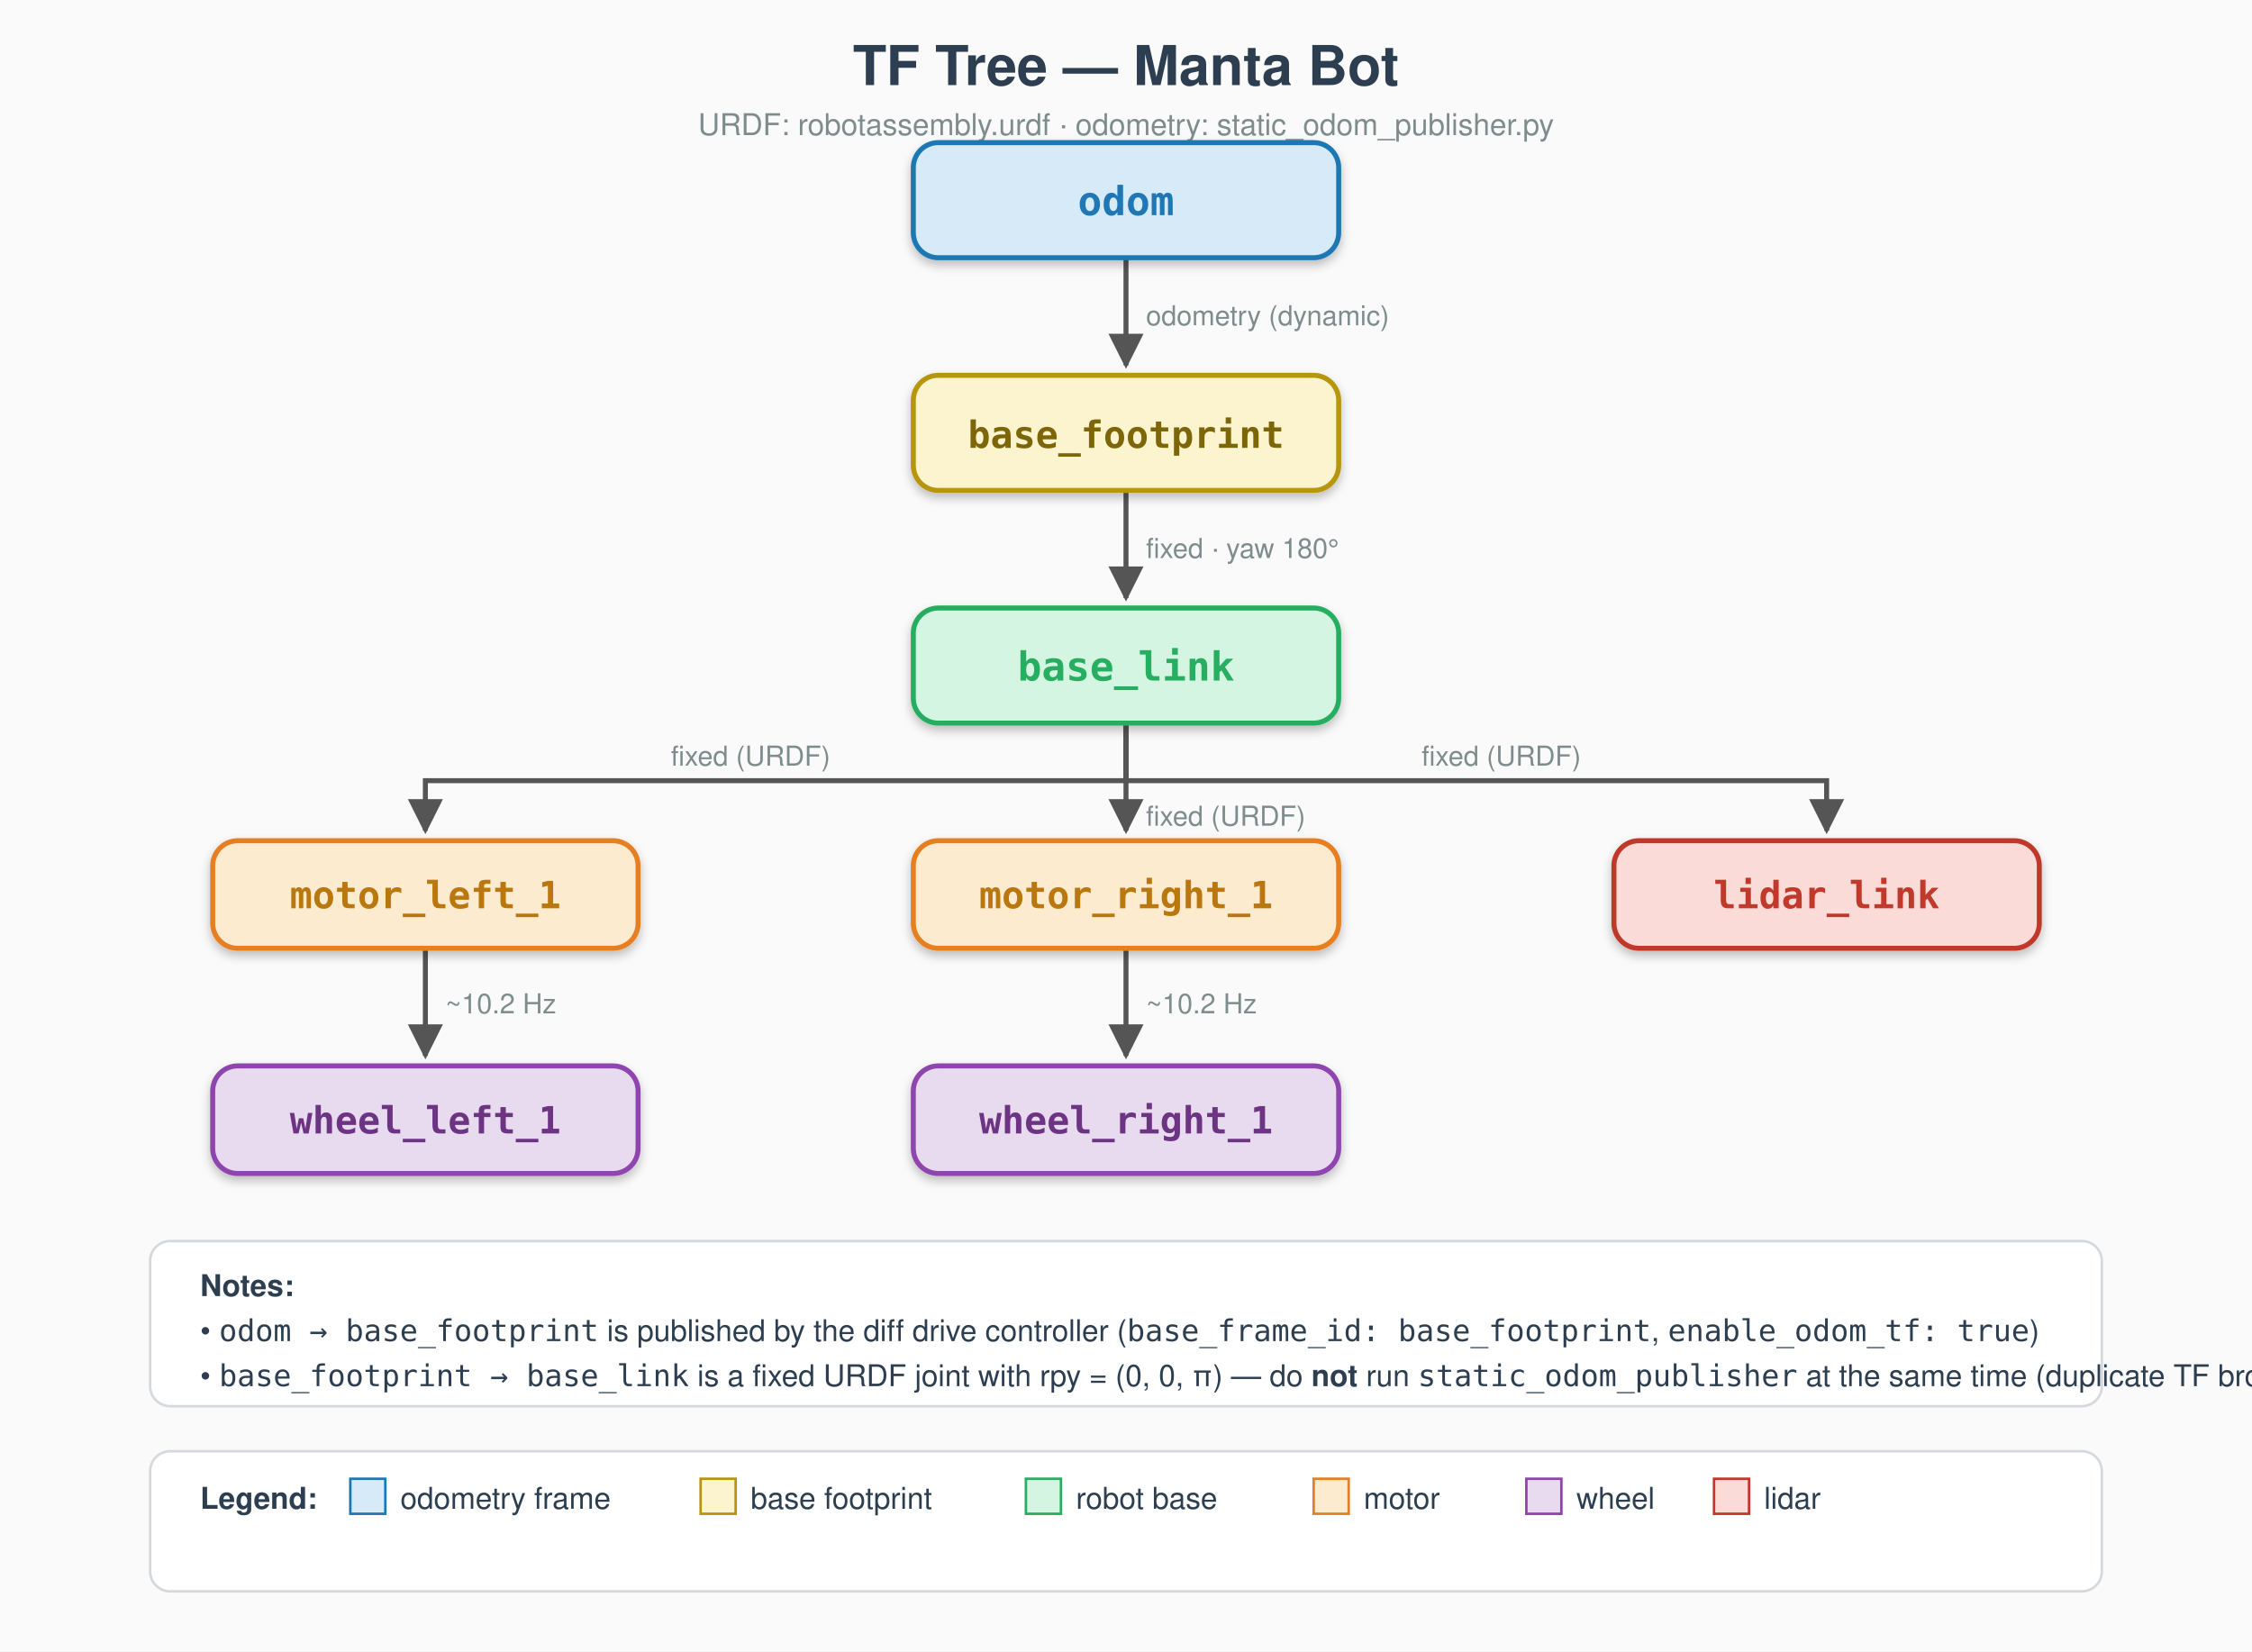
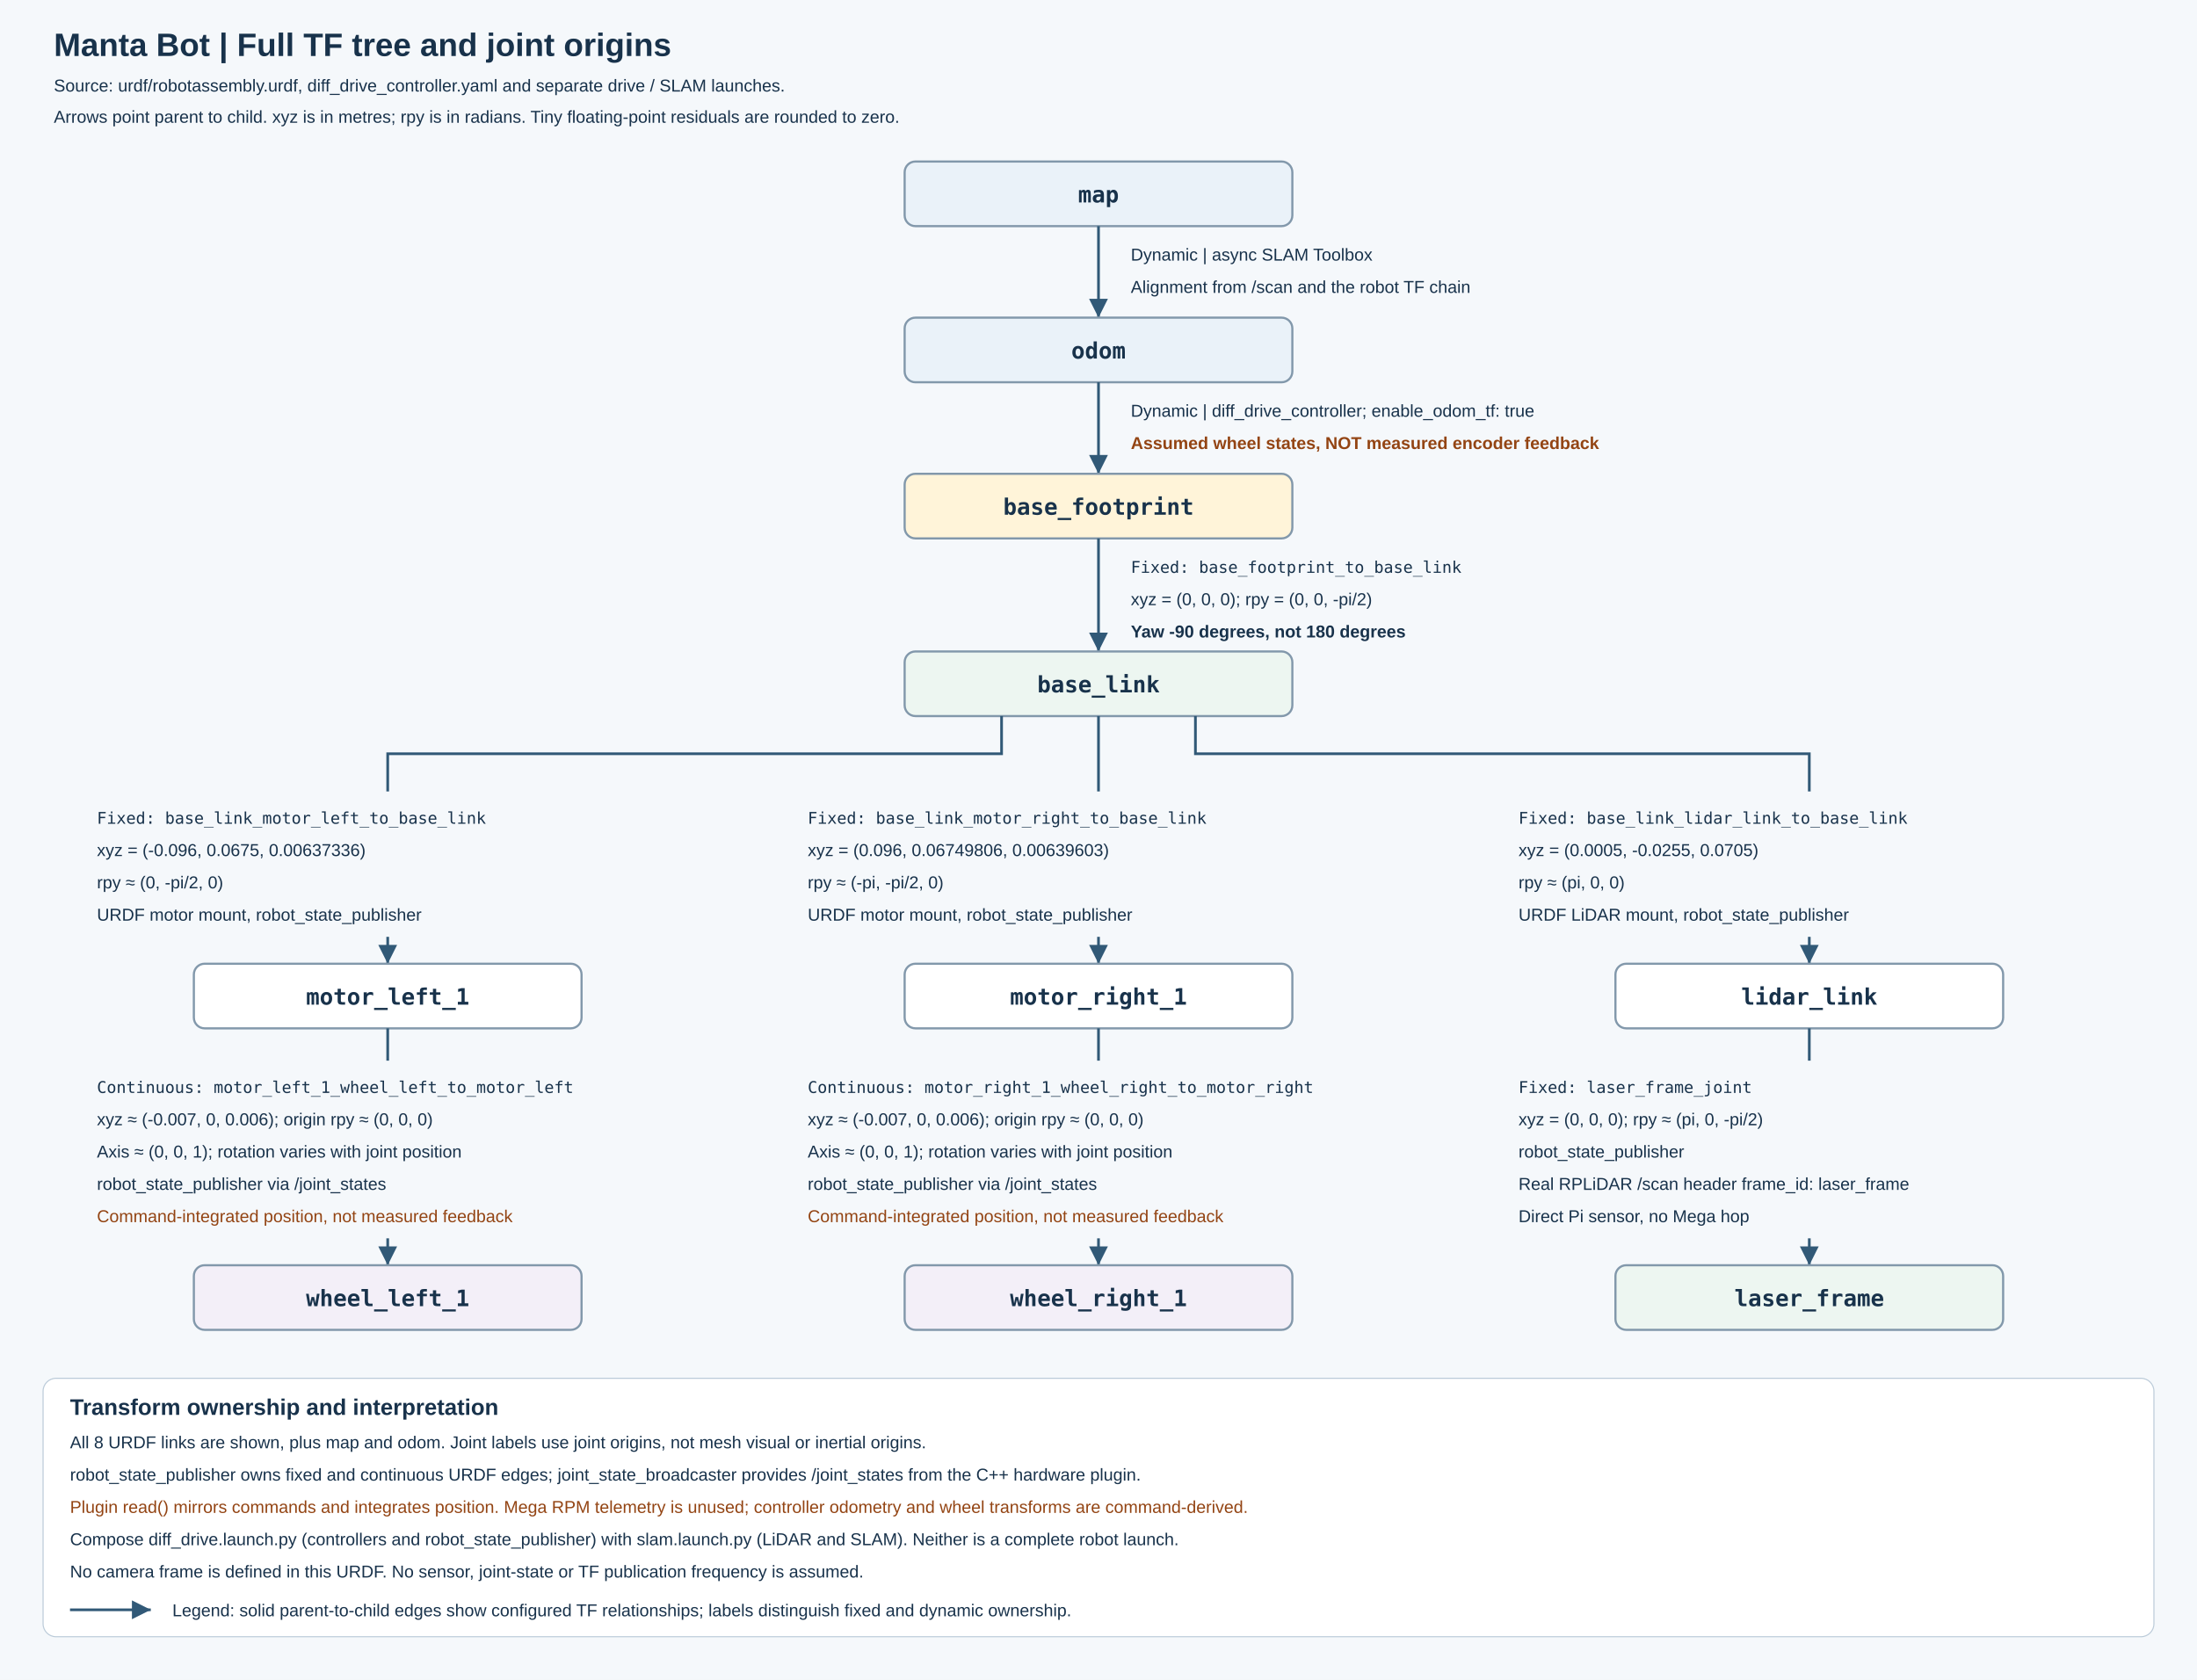
- <svg xmlns="http://www.w3.org/2000/svg" width="900" height="660" viewBox="0 0 900 660" font-family="Helvetica, Arial, sans-serif">
+ <svg xmlns="http://www.w3.org/2000/svg" viewBox="0 0 2040 1560" font-family="Arial, sans-serif" font-size="16" fill="#18324b" role="img" aria-labelledby="title desc">
  <defs>
-     <marker id="arrow" viewBox="0 0 10 10" refX="9" refY="5" markerWidth="7" markerHeight="7" orient="auto-start-reverse">
-       <path d="M 0 0 L 10 5 L 0 10 z" fill="#555555" />
+     <marker id="arrow" viewBox="0 0 10 10" refX="10" refY="5" markerWidth="7" markerHeight="7" orient="auto">
+       <path d="M0 0 L10 5 L0 10 Z" fill="#315977" />
    </marker>
-     <filter id="shadow" x="-20%" y="-20%" width="140%" height="140%">
-       <feDropShadow dx="0" dy="2" stdDeviation="2" flood-color="#000000" flood-opacity="0.25" />
-     </filter>
+     <style>.edge{fill:none;stroke:#315977;stroke-width:2.5;marker-end:url(#arrow)}.node{fill:#fff;stroke:#8298ab;stroke-width:2}.frame{font-size:21px;font-weight:bold;font-family:monospace}.heading{font-size:21px;font-weight:bold}.warning{fill:#934413}.joint{font-size:15px;font-family:monospace}</style>
  </defs>
-   <rect width="900" height="660" fill="#fafafa" />
-   <text x="450" y="34" text-anchor="middle" font-size="22" font-weight="bold" fill="#2c3e50">TF Tree — Manta Bot</text>
-   <text x="450" y="54" text-anchor="middle" font-size="12" fill="#7f8c8d">URDF: robotassembly.urdf · odometry: static_odom_publisher.py</text>
-   <g stroke="#555555" stroke-width="2" fill="none">
-     <line x1="450" y1="103" x2="450" y2="146" marker-end="url(#arrow)" />
-     <line x1="450" y1="196" x2="450" y2="239" marker-end="url(#arrow)" />
-     <path d="M 450 289 L 450 312 L 170 312 L 170 332" marker-end="url(#arrow)" />
-     <line x1="450" y1="289" x2="450" y2="332" marker-end="url(#arrow)" />
-     <path d="M 450 289 L 450 312 L 730 312 L 730 332" marker-end="url(#arrow)" />
-     <line x1="170" y1="379" x2="170" y2="422" marker-end="url(#arrow)" />
-     <line x1="450" y1="379" x2="450" y2="422" marker-end="url(#arrow)" />
-   </g>
-   <g font-size="11" fill="#7f8c8d">
-     <text x="458" y="130">odometry (dynamic)</text>
-     <text x="458" y="223">fixed · yaw 180°</text>
-     <text x="300" y="306" text-anchor="middle">fixed (URDF)</text>
-     <text x="458" y="330">fixed (URDF)</text>
-     <text x="600" y="306" text-anchor="middle">fixed (URDF)</text>
-     <text x="178" y="405">~10.2 Hz</text>
-     <text x="458" y="405">~10.2 Hz</text>
-   </g>
-   <g filter="url(#shadow)">
-     <rect x="365" y="57" width="170" height="46" rx="10" fill="#d6eaf8" stroke="#1f77b4" stroke-width="2" />
-   </g>
-   <text x="450" y="86" text-anchor="middle" font-family="monospace" font-size="16" font-weight="bold" fill="#1f77b4">odom</text>
-   <g filter="url(#shadow)">
-     <rect x="365" y="150" width="170" height="46" rx="10" fill="#fcf3cf" stroke="#b7950b" stroke-width="2" />
-   </g>
-   <text x="450" y="179" text-anchor="middle" font-family="monospace" font-size="15" font-weight="bold" fill="#7d6608">base_footprint</text>
-   <g filter="url(#shadow)">
-     <rect x="365" y="243" width="170" height="46" rx="10" fill="#d5f5e3" stroke="#27ae60" stroke-width="2" />
-   </g>
-   <text x="450" y="272" text-anchor="middle" font-family="monospace" font-size="16" font-weight="bold" fill="#27ae60">base_link</text>
-   <g filter="url(#shadow)">
-     <rect x="85" y="336" width="170" height="43" rx="10" fill="#fdebd0" stroke="#e67e22" stroke-width="2" />
-   </g>
-   <text x="170" y="363" text-anchor="middle" font-family="monospace" font-size="15" font-weight="bold" fill="#b9770e">motor_left_1</text>
-   <g filter="url(#shadow)">
-     <rect x="365" y="336" width="170" height="43" rx="10" fill="#fdebd0" stroke="#e67e22" stroke-width="2" />
-   </g>
-   <text x="450" y="363" text-anchor="middle" font-family="monospace" font-size="15" font-weight="bold" fill="#b9770e">motor_right_1</text>
-   <g filter="url(#shadow)">
-     <rect x="645" y="336" width="170" height="43" rx="10" fill="#fadbd8" stroke="#c0392b" stroke-width="2" />
-   </g>
-   <text x="730" y="363" text-anchor="middle" font-family="monospace" font-size="15" font-weight="bold" fill="#c0392b">lidar_link</text>
-   <g filter="url(#shadow)">
-     <rect x="85" y="426" width="170" height="43" rx="10" fill="#e8daef" stroke="#8e44ad" stroke-width="2" />
-   </g>
-   <text x="170" y="453" text-anchor="middle" font-family="monospace" font-size="15" font-weight="bold" fill="#6c3483">wheel_left_1</text>
-   <g filter="url(#shadow)">
-     <rect x="365" y="426" width="170" height="43" rx="10" fill="#e8daef" stroke="#8e44ad" stroke-width="2" />
-   </g>
-   <text x="450" y="453" text-anchor="middle" font-family="monospace" font-size="15" font-weight="bold" fill="#6c3483">wheel_right_1</text>
-   <g font-size="12" fill="#2c3e50">
-     <rect x="60" y="496" width="780" height="66" rx="8" fill="#ffffff" stroke="#d5d8dc" />
-     <text x="80" y="518" font-weight="bold">Notes:</text>
-     <text x="80" y="536">• <tspan font-family="monospace">odom → base_footprint</tspan> is published by the diff drive controller (<tspan font-family="monospace">base_frame_id: base_footprint</tspan>, <tspan font-family="monospace">enable_odom_tf: true</tspan>)</text>
-     <text x="80" y="554">• <tspan font-family="monospace">base_footprint → base_link</tspan> is a fixed URDF joint with rpy = (0, 0, π) — do <tspan font-weight="bold">not</tspan> run <tspan font-family="monospace">static_odom_publisher</tspan> at the same time (duplicate TF broadcaster)</text>
-   </g>
-   <g font-size="12" fill="#2c3e50">
-     <rect x="60" y="580" width="780" height="56" rx="8" fill="#ffffff" stroke="#d5d8dc" />
-     <text x="80" y="603" font-weight="bold">Legend:</text>
-     <rect x="140" y="591" width="14" height="14" fill="#d6eaf8" stroke="#1f77b4" />
-     <text x="160" y="603">odometry frame</text>
-     <rect x="280" y="591" width="14" height="14" fill="#fcf3cf" stroke="#b7950b" />
-     <text x="300" y="603">base footprint</text>
-     <rect x="410" y="591" width="14" height="14" fill="#d5f5e3" stroke="#27ae60" />
-     <text x="430" y="603">robot base</text>
-     <rect x="525" y="591" width="14" height="14" fill="#fdebd0" stroke="#e67e22" />
-     <text x="545" y="603">motor</text>
-     <rect x="610" y="591" width="14" height="14" fill="#e8daef" stroke="#8e44ad" />
-     <text x="630" y="603">wheel</text>
-     <rect x="685" y="591" width="14" height="14" fill="#fadbd8" stroke="#c0392b" />
-     <text x="705" y="603">lidar</text>
-   </g>
+   <rect width="2040" height="1560" fill="#f5f8fb" />
+   <text x="50" y="52" font-size="30" font-weight="bold">Manta Bot | Full TF tree and joint origins</text>
+   <text x="50" y="85">Source: urdf/robotassembly.urdf, diff_drive_controller.yaml and separate drive / SLAM launches.</text>
+   <text x="50" y="114">Arrows point parent to child. xyz is in metres; rpy is in radians. Tiny floating-point residuals are rounded to zero.</text>
+   <rect x="840" y="150" width="360" height="60" rx="10" fill="#eaf2f9" stroke="#8298ab" stroke-width="2" />
+   <text x="1020" y="188" text-anchor="middle" class="frame">map</text>
+   <path d="M1020 210 V295" class="edge" />
+   <text x="1050" y="242">Dynamic | async SLAM Toolbox</text>
+   <text x="1050" y="272">Alignment from /scan and the robot TF chain</text>
+   <rect x="840" y="295" width="360" height="60" rx="10" fill="#eaf2f9" stroke="#8298ab" stroke-width="2" />
+   <text x="1020" y="333" text-anchor="middle" class="frame">odom</text>
+   <path d="M1020 355 V440" class="edge" />
+   <text x="1050" y="387">Dynamic | diff_drive_controller; enable_odom_tf: true</text>
+   <text x="1050" y="417" class="warning" font-weight="bold">Assumed wheel states, NOT measured encoder feedback</text>
+   <rect x="840" y="440" width="360" height="60" rx="10" fill="#fff4d9" stroke="#8298ab" stroke-width="2" />
+   <text x="1020" y="478" text-anchor="middle" class="frame">base_footprint</text>
+   <path d="M1020 500 V605" class="edge" />
+   <text x="1050" y="532" class="joint">Fixed: base_footprint_to_base_link</text>
+   <text x="1050" y="562">xyz = (0, 0, 0); rpy = (0, 0, -pi/2)</text>
+   <text x="1050" y="592" font-weight="bold">Yaw -90 degrees, not 180 degrees</text>
+   <rect x="840" y="605" width="360" height="60" rx="10" fill="#edf6f1" stroke="#8298ab" stroke-width="2" />
+   <text x="1020" y="643" text-anchor="middle" class="frame">base_link</text>
+   <path d="M930 665 V700 H360 V895" class="edge" />
+   <path d="M1020 665 V895" class="edge" />
+   <path d="M1110 665 V700 H1680 V895" class="edge" />
+   <rect x="70" y="735" width="580" height="135" rx="10" fill="#f5f8fb" />
+   <text x="90" y="765" class="joint">Fixed: base_link_motor_left_to_base_link</text>
+   <text x="90" y="795">xyz = (-0.096, 0.0675, 0.00637336)</text>
+   <text x="90" y="825">rpy ≈ (0, -pi/2, 0)</text>
+   <text x="90" y="855">URDF motor mount, robot_state_publisher</text>
+   <rect x="730" y="735" width="580" height="135" rx="10" fill="#f5f8fb" />
+   <text x="750" y="765" class="joint">Fixed: base_link_motor_right_to_base_link</text>
+   <text x="750" y="795">xyz = (0.096, 0.06749806, 0.00639603)</text>
+   <text x="750" y="825">rpy ≈ (-pi, -pi/2, 0)</text>
+   <text x="750" y="855">URDF motor mount, robot_state_publisher</text>
+   <rect x="1390" y="735" width="580" height="135" rx="10" fill="#f5f8fb" />
+   <text x="1410" y="765" class="joint">Fixed: base_link_lidar_link_to_base_link</text>
+   <text x="1410" y="795">xyz = (0.0005, -0.0255, 0.0705)</text>
+   <text x="1410" y="825">rpy ≈ (pi, 0, 0)</text>
+   <text x="1410" y="855">URDF LiDAR mount, robot_state_publisher</text>
+   <rect x="180" y="895" width="360" height="60" rx="10" class="node" />
+   <text x="360" y="933" text-anchor="middle" class="frame">motor_left_1</text>
+   <rect x="840" y="895" width="360" height="60" rx="10" class="node" />
+   <text x="1020" y="933" text-anchor="middle" class="frame">motor_right_1</text>
+   <rect x="1500" y="895" width="360" height="60" rx="10" class="node" />
+   <text x="1680" y="933" text-anchor="middle" class="frame">lidar_link</text>
+   <path d="M360 955 V1175" class="edge" />
+   <path d="M1020 955 V1175" class="edge" />
+   <path d="M1680 955 V1175" class="edge" />
+   <rect x="70" y="985" width="580" height="165" rx="10" fill="#f5f8fb" />
+   <text x="90" y="1015" class="joint">Continuous: motor_left_1_wheel_left_to_motor_left</text>
+   <text x="90" y="1045">xyz ≈ (-0.007, 0, 0.006); origin rpy ≈ (0, 0, 0)</text>
+   <text x="90" y="1075">Axis ≈ (0, 0, 1); rotation varies with joint position</text>
+   <text x="90" y="1105">robot_state_publisher via /joint_states</text>
+   <text x="90" y="1135" class="warning">Command-integrated position, not measured feedback</text>
+   <rect x="730" y="985" width="580" height="165" rx="10" fill="#f5f8fb" />
+   <text x="750" y="1015" class="joint">Continuous: motor_right_1_wheel_right_to_motor_right</text>
+   <text x="750" y="1045">xyz ≈ (-0.007, 0, 0.006); origin rpy ≈ (0, 0, 0)</text>
+   <text x="750" y="1075">Axis ≈ (0, 0, 1); rotation varies with joint position</text>
+   <text x="750" y="1105">robot_state_publisher via /joint_states</text>
+   <text x="750" y="1135" class="warning">Command-integrated position, not measured feedback</text>
+   <rect x="1390" y="985" width="580" height="165" rx="10" fill="#f5f8fb" />
+   <text x="1410" y="1015" class="joint">Fixed: laser_frame_joint</text>
+   <text x="1410" y="1045">xyz = (0, 0, 0); rpy ≈ (pi, 0, -pi/2)</text>
+   <text x="1410" y="1075">robot_state_publisher</text>
+   <text x="1410" y="1105">Real RPLiDAR /scan header frame_id: laser_frame</text>
+   <text x="1410" y="1135">Direct Pi sensor, no Mega hop</text>
+   <rect x="180" y="1175" width="360" height="60" rx="10" fill="#f3eff8" stroke="#8298ab" stroke-width="2" />
+   <text x="360" y="1213" text-anchor="middle" class="frame">wheel_left_1</text>
+   <rect x="840" y="1175" width="360" height="60" rx="10" fill="#f3eff8" stroke="#8298ab" stroke-width="2" />
+   <text x="1020" y="1213" text-anchor="middle" class="frame">wheel_right_1</text>
+   <rect x="1500" y="1175" width="360" height="60" rx="10" fill="#edf6f1" stroke="#8298ab" stroke-width="2" />
+   <text x="1680" y="1213" text-anchor="middle" class="frame">laser_frame</text>
+   <rect x="40" y="1280" width="1960" height="240" rx="12" fill="#fff" stroke="#bbcbd9" />
+   <text x="65" y="1314" class="heading">Transform ownership and interpretation</text>
+   <text x="65" y="1345">All 8 URDF links are shown, plus map and odom. Joint labels use joint origins, not mesh visual or inertial origins.</text>
+   <text x="65" y="1375">robot_state_publisher owns fixed and continuous URDF edges; joint_state_broadcaster provides /joint_states from the C++ hardware plugin.</text>
+   <text x="65" y="1405" class="warning">Plugin read() mirrors commands and integrates position. Mega RPM telemetry is unused; controller odometry and wheel transforms are command-derived.</text>
+   <text x="65" y="1435">Compose diff_drive.launch.py (controllers and robot_state_publisher) with slam.launch.py (LiDAR and SLAM). Neither is a complete robot launch.</text>
+   <text x="65" y="1465">No camera frame is defined in this URDF. No sensor, joint-state or TF publication frequency is assumed.</text>
+   <path d="M65 1495 H140" class="edge" />
+   <text x="160" y="1501">Legend: solid parent-to-child edges show configured TF relationships; labels distinguish fixed and dynamic ownership.</text>
</svg>
